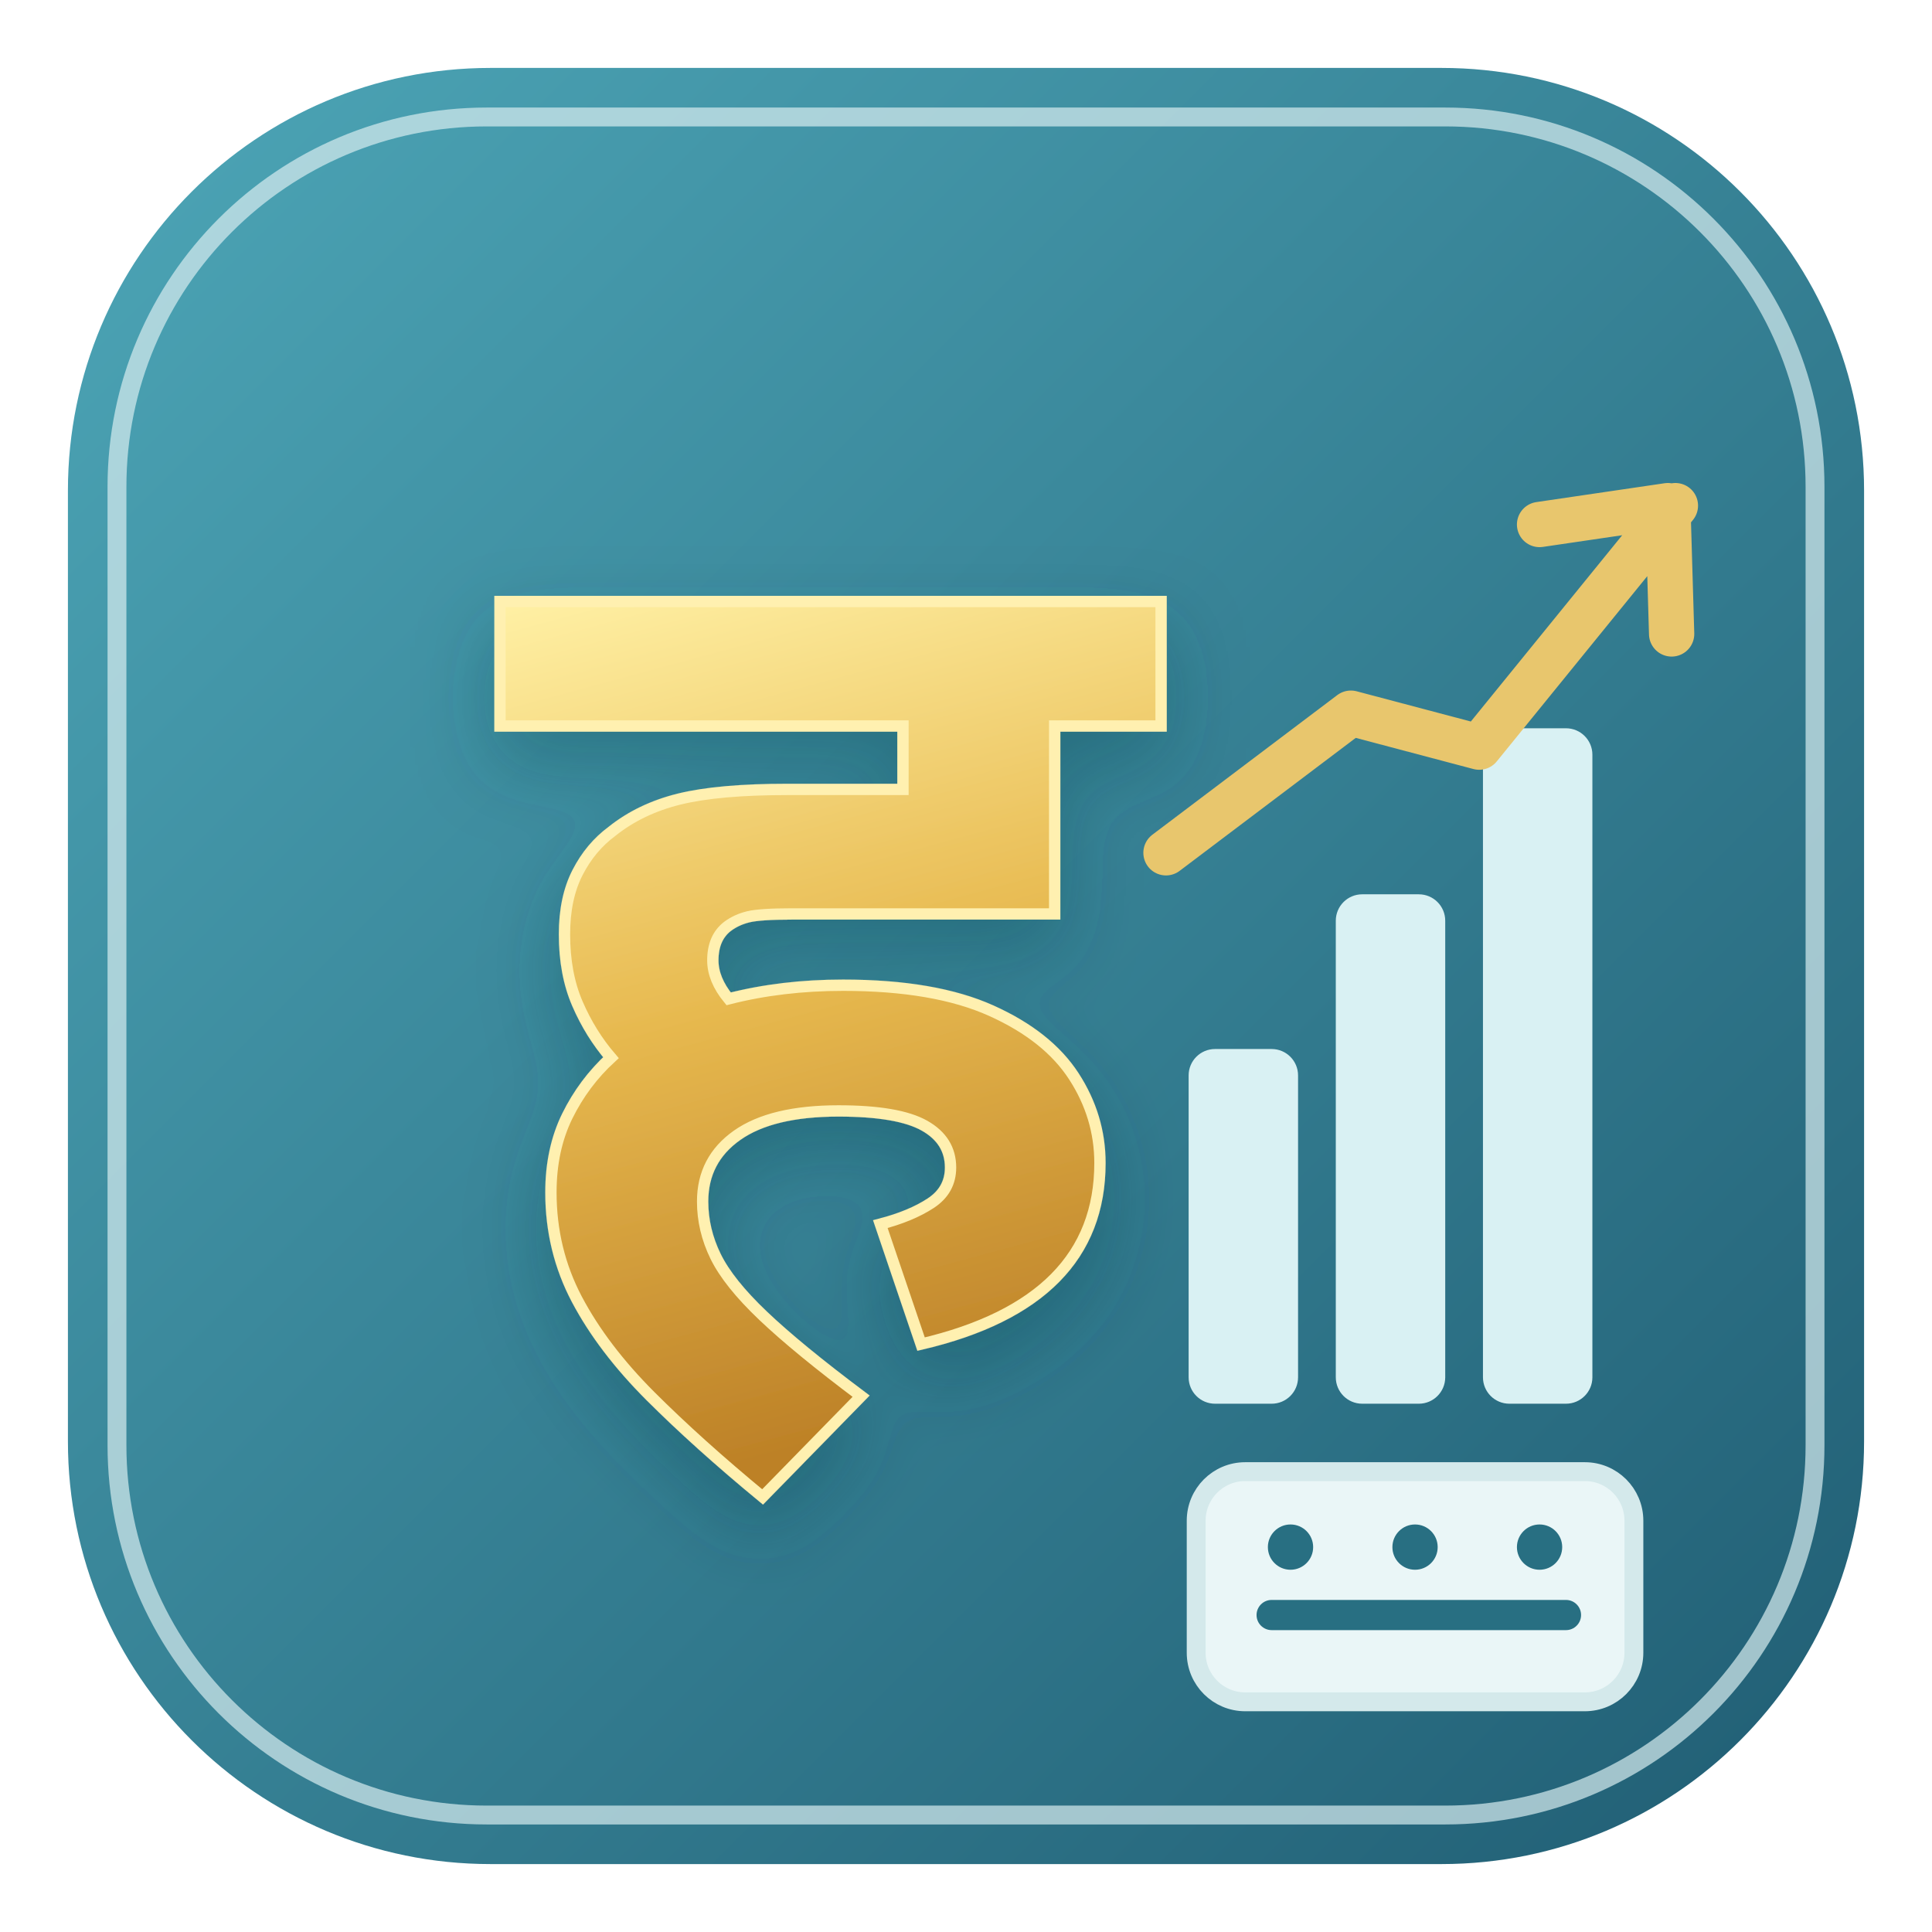
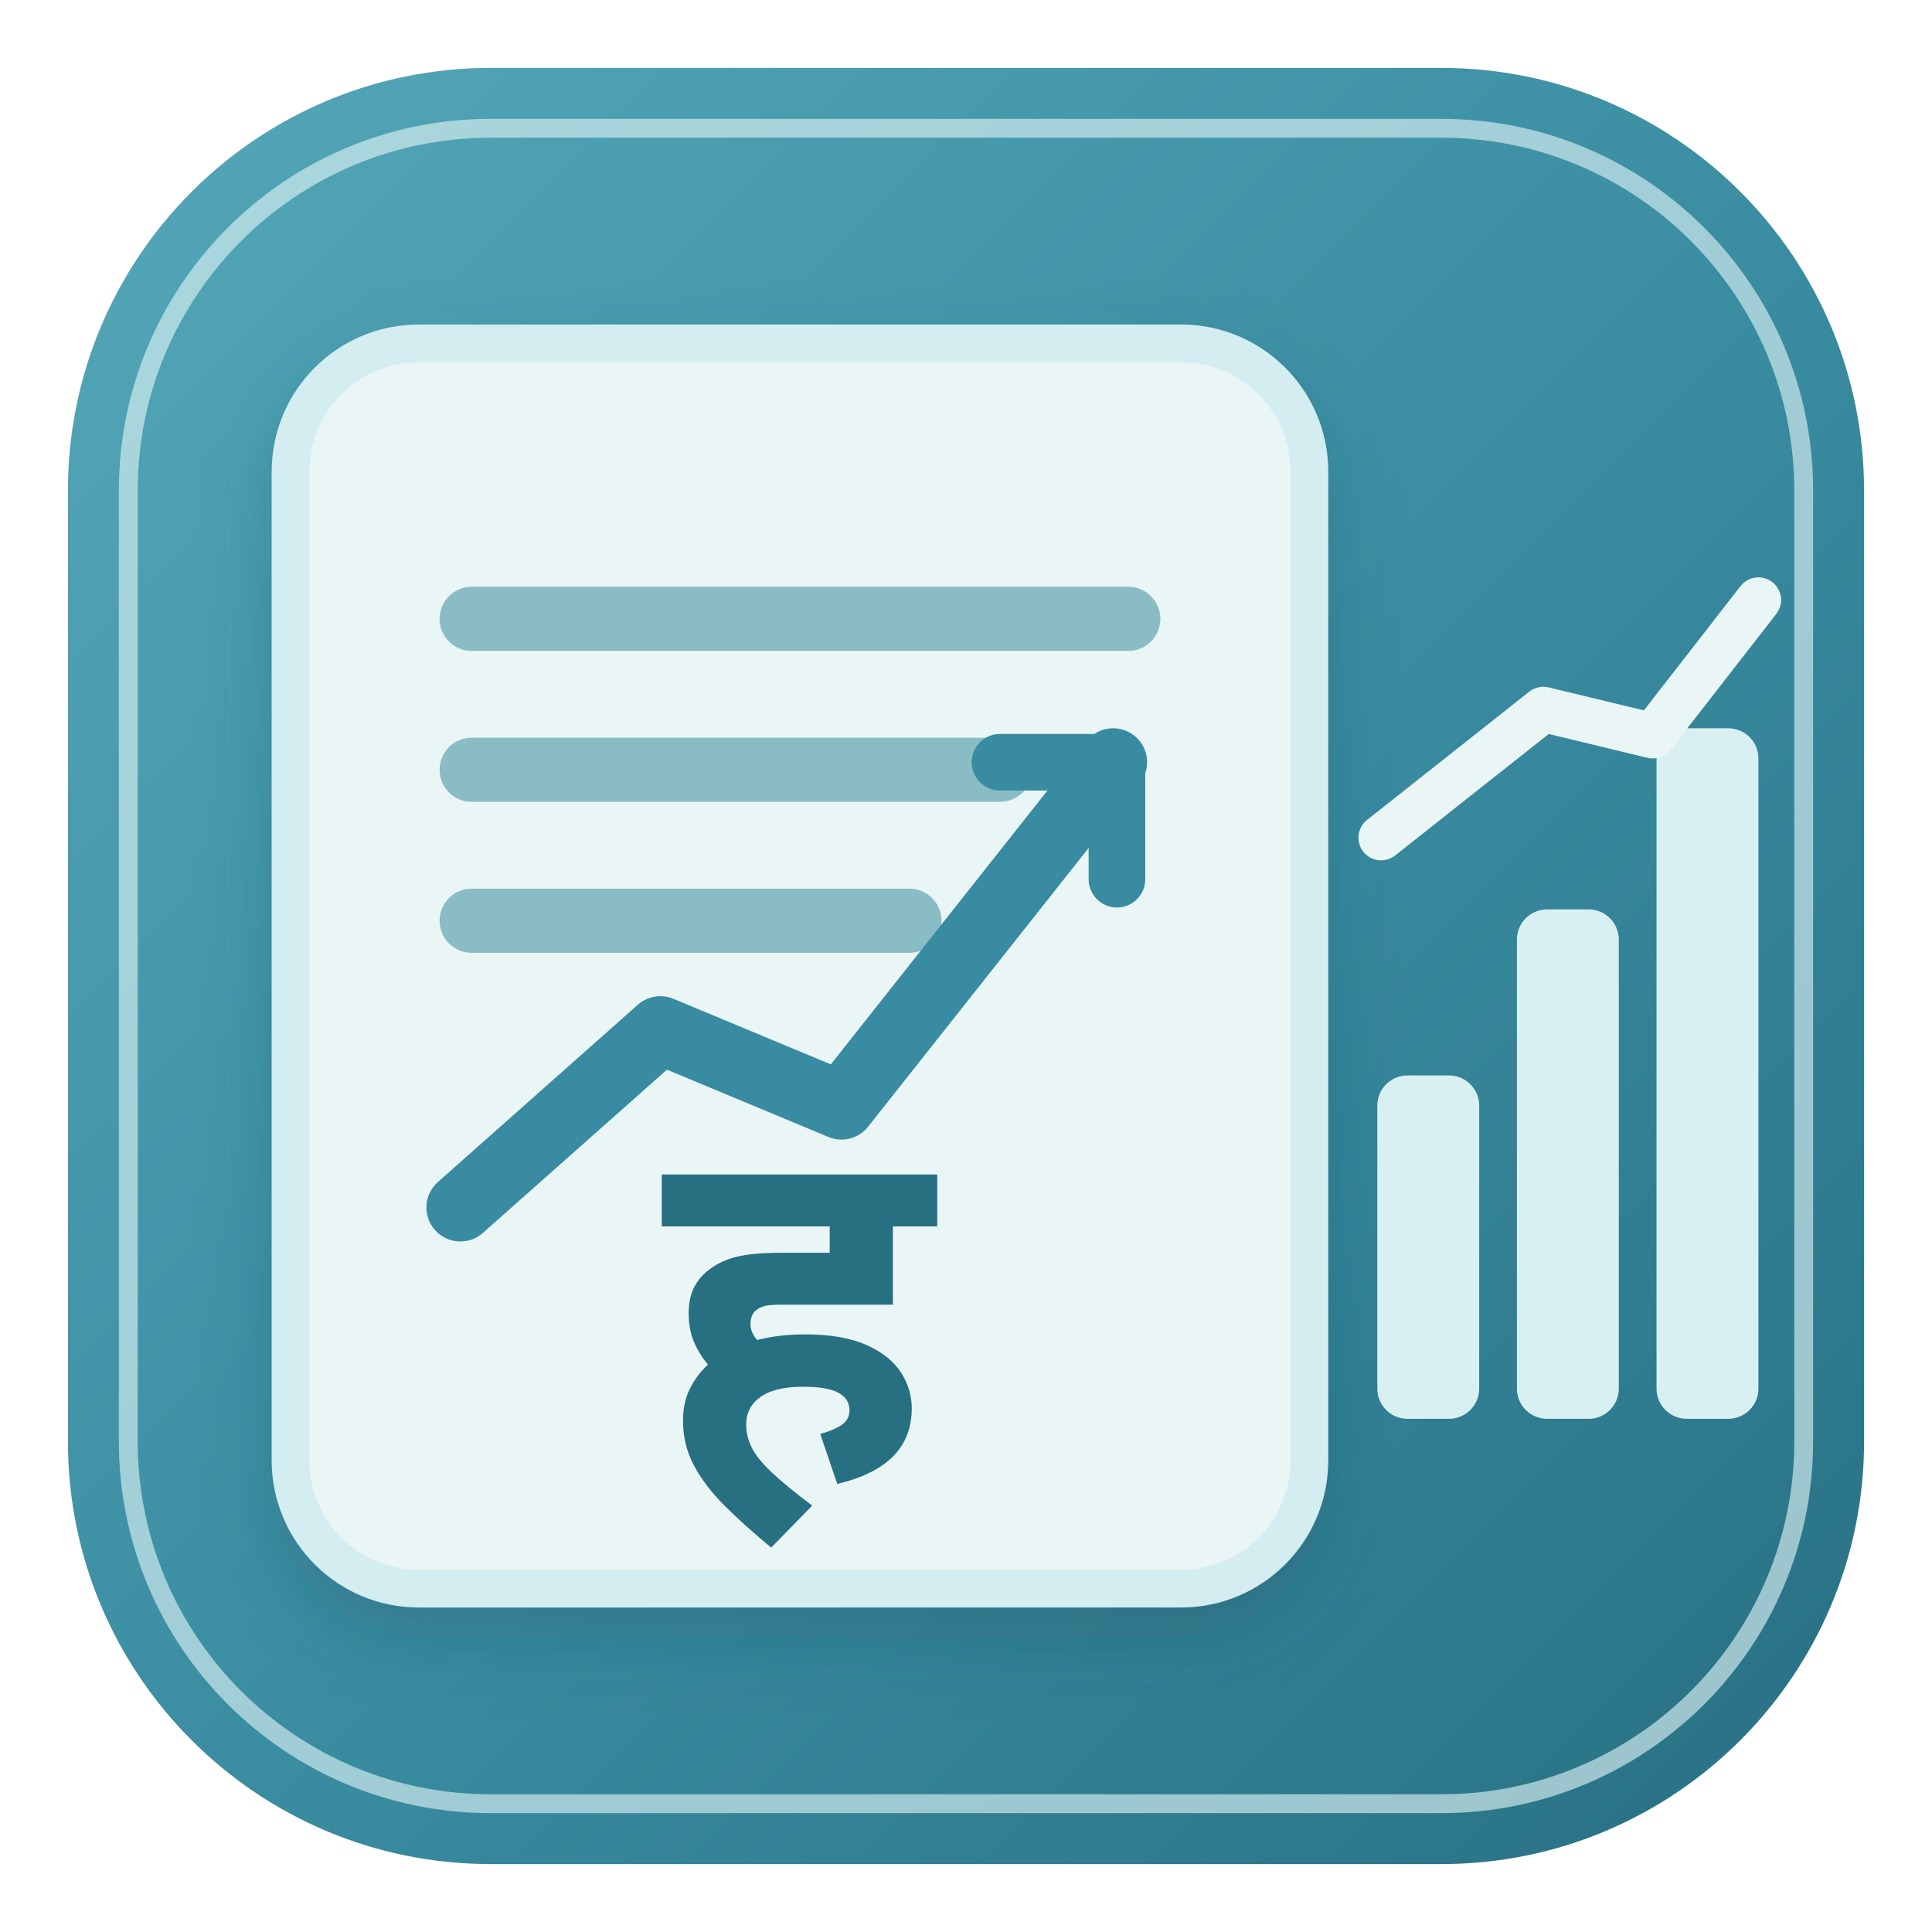
- <svg xmlns="http://www.w3.org/2000/svg" viewBox="0 0 512 512" role="img" aria-labelledby="t d">
+ <svg xmlns="http://www.w3.org/2000/svg" viewBox="0 0 512 512" role="img" aria-labelledby="title desc">
  <defs>
-     <linearGradient id="b" x2="1" y2="1">
-       <stop stop-color="#4da6b7" />
-       <stop offset="1" stop-color="#205d73" />
+     <linearGradient id="bg" x1="0" y1="0" x2="1" y2="1">
+       <stop stop-color="#55a8b8" />
+       <stop offset=".55" stop-color="#398ba0" />
+       <stop offset="1" stop-color="#286f82" />
    </linearGradient>
-     <linearGradient id="g" x2=".2" y2="1">
-       <stop stop-color="#fff0a4" />
-       <stop offset=".5" stop-color="#e7b94f" />
-       <stop offset="1" stop-color="#bd8127" />
+     <linearGradient id="lite" x1="0" y1="0" x2="0" y2="1">
+       <stop stop-color="#fff" />
+       <stop offset="1" stop-color="#d9f0f3" />
    </linearGradient>
-     <filter id="s" x="-30%" y="-30%" width="160%" height="160%">
-       <feDropShadow dx="0" dy="9" stdDeviation="10" flood-color="#123c4b" flood-opacity=".3" />
+     <filter id="shadow" x="-30%" y="-30%" width="160%" height="160%">
+       <feDropShadow dx="0" dy="8" stdDeviation="9" flood-color="#174e5d" flood-opacity=".3" />
    </filter>
  </defs>
-   <rect x="18" y="18" width="476" height="476" rx="112" fill="url(#b)" />
-   <rect x="31" y="31" width="450" height="450" rx="98" fill="none" stroke="#d7edf0" stroke-width="5" opacity=".7" />
-   <g filter="url(#s)">
-     <text x="218" y="346" text-anchor="middle" font-family="Noto Sans Devanagari,sans-serif" font-size="300" font-weight="800" fill="url(#g)" stroke="#fff0b0" stroke-width="3">ह</text>
+   <rect x="18" y="18" width="476" height="476" rx="112" fill="url(#bg)" />
+   <rect x="34" y="34" width="444" height="444" rx="96" fill="none" stroke="#d9f0f3" stroke-width="5" opacity=".65" />
+   <g filter="url(#shadow)">
+     <rect x="77" y="91" width="270" height="330" rx="34" fill="#eaf5f6" stroke="#d4edf0" stroke-width="10" />
+     <path d="M125 164h174M125 204h140M125 244h116" stroke="#8abcc5" stroke-width="17" stroke-linecap="round" />
+     <path d="M122 320l53-47 48 20 72-91" fill="none" stroke="#398ba0" stroke-width="18" stroke-linecap="round" stroke-linejoin="round" />
+     <path d="M265 202h31v31" fill="none" stroke="#398ba0" stroke-width="15" stroke-linecap="round" stroke-linejoin="round" />
+     <text x="211" y="389" text-anchor="middle" font-family="Noto Sans Devanagari,sans-serif" font-size="125" font-weight="800" fill="#286f82">ह</text>
  </g>
-   <g fill="#d9f1f3">
-     <rect x="315" y="278" width="29" height="94" rx="7" />
-     <rect x="354" y="237" width="29" height="135" rx="7" />
-     <rect x="393" y="193" width="29" height="179" rx="7" />
+   <g fill="#d9f0f3">
+     <rect x="365" y="285" width="27" height="91" rx="8" />
+     <rect x="402" y="241" width="27" height="135" rx="8" />
+     <rect x="439" y="193" width="27" height="183" rx="8" />
  </g>
-   <path d="M309 226l49-37 34 9 52-64m-2 0 1 34m-1-34-34 5" fill="none" stroke="#e8c66d" stroke-width="12" stroke-linecap="round" stroke-linejoin="round" />
-   <rect x="317" y="390" width="116" height="61" rx="13" fill="#eaf6f7" stroke="#d4e9eb" stroke-width="5" />
-   <g fill="#286f82">
-     <circle cx="342" cy="410" r="6" />
-     <circle cx="375" cy="410" r="6" />
-     <circle cx="408" cy="410" r="6" />
-     <rect x="333" y="424" width="86" height="8" rx="4" />
-   </g>
+   <path d="M366 222l43-34 29 7 28-36" fill="none" stroke="#eaf5f6" stroke-width="12" stroke-linecap="round" stroke-linejoin="round" />
</svg>
